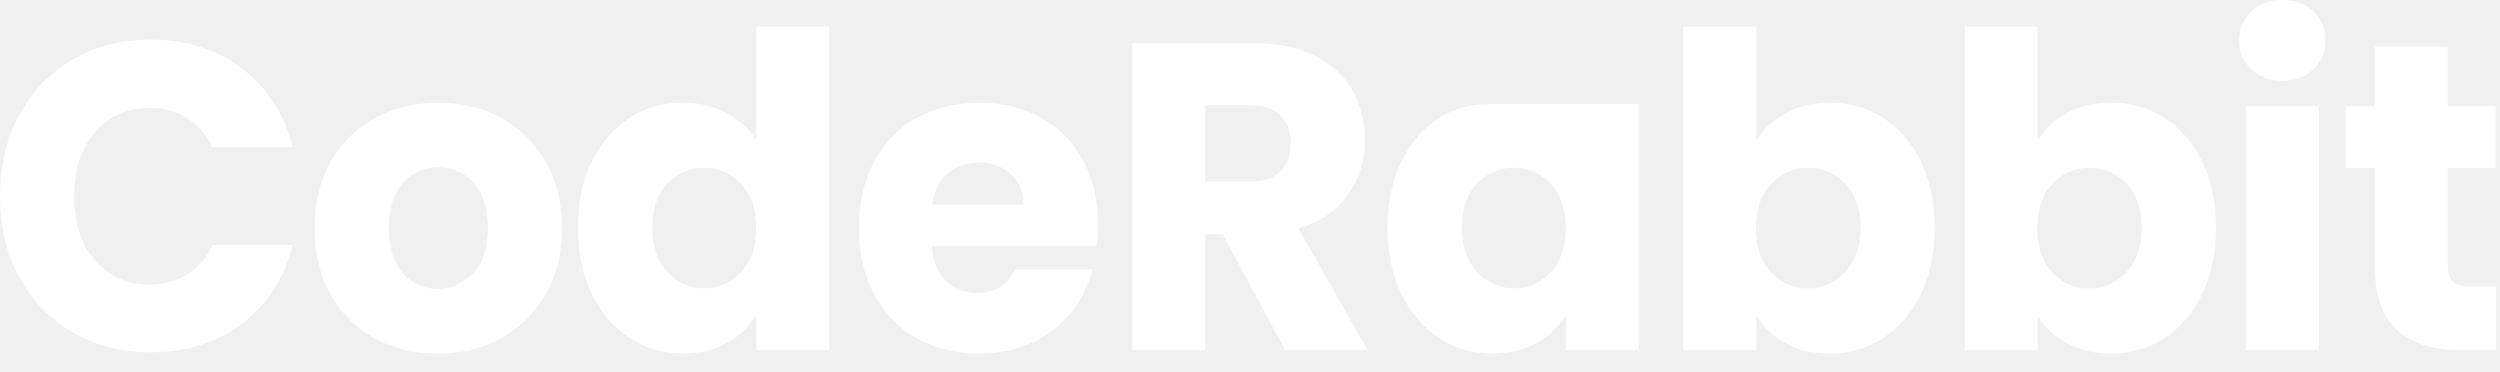
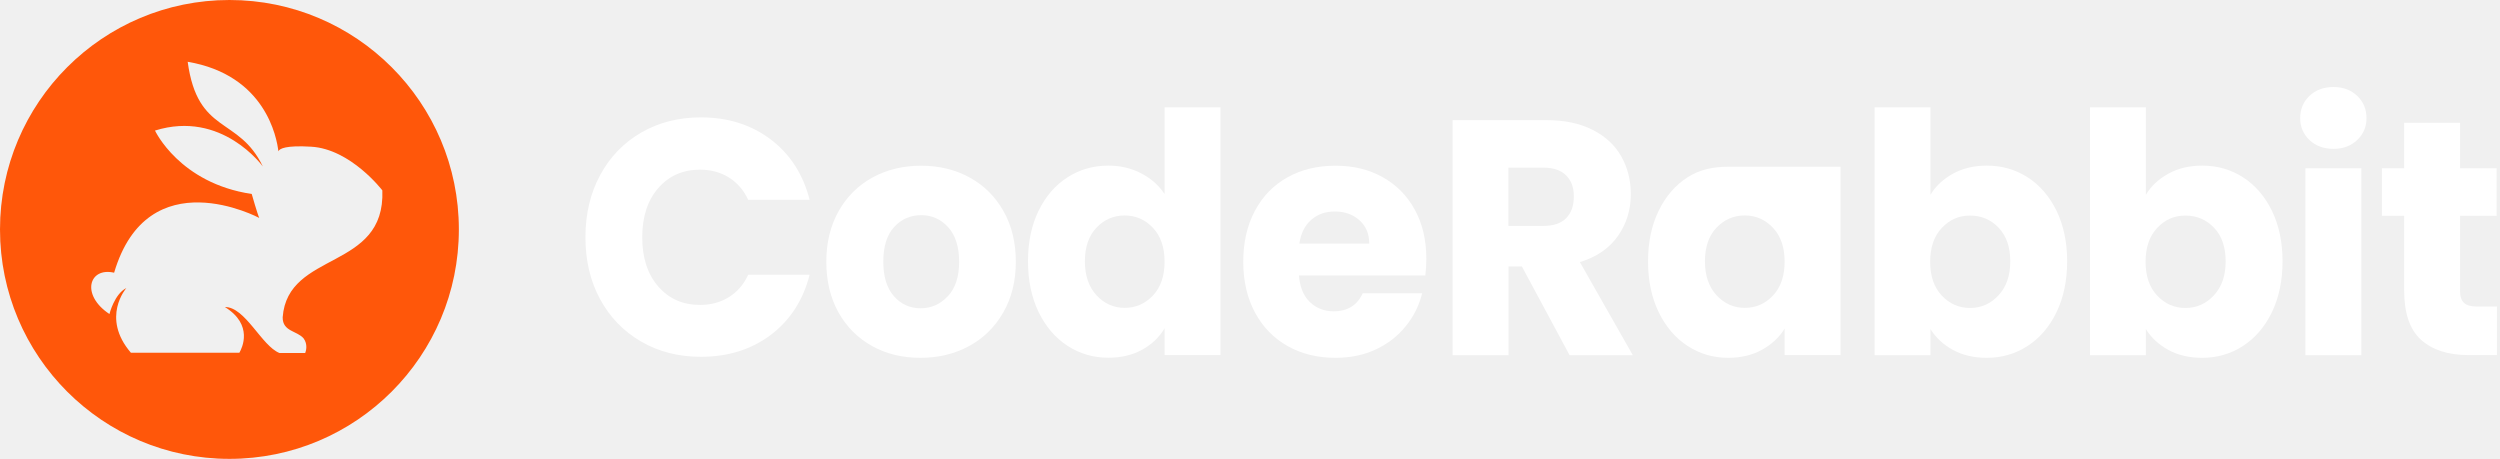
- <svg xmlns="http://www.w3.org/2000/svg" width="121" height="18" viewBox="0 0 121 18" fill="none">
-   <path d="M0.927 5.57C1.547 4.421 2.412 3.523 3.52 2.881C4.629 2.239 5.888 1.918 7.292 1.918C9.014 1.918 10.486 2.387 11.714 3.317C12.942 4.248 13.756 5.518 14.169 7.129H10.286C9.998 6.507 9.584 6.038 9.058 5.711C8.526 5.384 7.924 5.223 7.247 5.223C6.158 5.223 5.281 5.608 4.604 6.385C3.928 7.161 3.589 8.201 3.589 9.497C3.589 10.793 3.928 11.833 4.604 12.609C5.281 13.386 6.158 13.771 7.247 13.771C7.924 13.771 8.526 13.61 9.058 13.283C9.59 12.956 9.998 12.487 10.286 11.865H14.169C13.756 13.475 12.935 14.74 11.714 15.664C10.486 16.588 9.014 17.05 7.292 17.05C5.888 17.05 4.629 16.729 3.52 16.087C2.412 15.445 1.547 14.553 0.927 13.411C0.307 12.269 0 10.966 0 9.497C0 8.027 0.307 6.718 0.927 5.57Z" fill="white" />
-   <path d="M18.129 16.376C17.227 15.882 16.519 15.176 15.999 14.258C15.486 13.341 15.223 12.269 15.223 11.044C15.223 9.818 15.486 8.759 16.006 7.835C16.532 6.911 17.246 6.205 18.154 5.711C19.063 5.217 20.084 4.973 21.211 4.973C22.339 4.973 23.36 5.217 24.268 5.711C25.176 6.205 25.891 6.911 26.417 7.835C26.943 8.759 27.2 9.831 27.2 11.044C27.2 12.256 26.937 13.328 26.404 14.252C25.872 15.176 25.151 15.882 24.237 16.376C23.322 16.87 22.301 17.114 21.167 17.114C20.034 17.114 19.025 16.87 18.123 16.376H18.129ZM22.902 13.225C23.379 12.718 23.617 11.993 23.617 11.044C23.617 10.094 23.385 9.375 22.928 8.862C22.464 8.355 21.9 8.098 21.224 8.098C20.547 8.098 19.965 8.348 19.507 8.849C19.05 9.35 18.825 10.081 18.825 11.037C18.825 11.993 19.05 12.712 19.495 13.219C19.94 13.726 20.503 13.983 21.18 13.983C21.856 13.983 22.433 13.726 22.902 13.219V13.225Z" fill="white" />
-   <path d="M28.639 7.823C29.084 6.905 29.698 6.199 30.468 5.705C31.239 5.211 32.097 4.967 33.049 4.967C33.807 4.967 34.496 5.127 35.123 5.455C35.749 5.782 36.244 6.218 36.601 6.764V1.284H40.134V16.941H36.601V15.247C36.269 15.812 35.799 16.261 35.185 16.601C34.571 16.941 33.857 17.108 33.049 17.108C32.097 17.108 31.239 16.858 30.468 16.357C29.698 15.857 29.09 15.144 28.639 14.22C28.195 13.296 27.969 12.231 27.969 11.012C27.969 9.793 28.195 8.734 28.639 7.816V7.823ZM35.868 8.901C35.379 8.381 34.784 8.118 34.083 8.118C33.381 8.118 32.786 8.374 32.297 8.888C31.809 9.401 31.564 10.113 31.564 11.012C31.564 11.91 31.809 12.629 32.297 13.162C32.786 13.688 33.381 13.957 34.083 13.957C34.784 13.957 35.379 13.694 35.868 13.174C36.357 12.655 36.601 11.942 36.601 11.037C36.601 10.133 36.357 9.42 35.868 8.901Z" fill="white" />
-   <path d="M53.088 11.91H45.094C45.151 12.641 45.383 13.206 45.784 13.591C46.191 13.976 46.692 14.175 47.281 14.175C48.164 14.175 48.778 13.796 49.123 13.033H52.881C52.687 13.809 52.342 14.509 51.835 15.125C51.334 15.747 50.701 16.235 49.943 16.588C49.185 16.941 48.34 17.114 47.4 17.114C46.272 17.114 45.264 16.87 44.387 16.376C43.504 15.882 42.814 15.176 42.319 14.258C41.825 13.341 41.574 12.269 41.574 11.044C41.574 9.818 41.819 8.746 42.307 7.829C42.796 6.911 43.478 6.205 44.362 5.711C45.245 5.217 46.254 4.973 47.4 4.973C48.546 4.973 49.505 5.211 50.375 5.692C51.24 6.173 51.922 6.853 52.411 7.745C52.9 8.631 53.144 9.67 53.144 10.857C53.144 11.198 53.125 11.55 53.081 11.916L53.088 11.91ZM49.536 9.901C49.536 9.279 49.329 8.785 48.916 8.419C48.502 8.053 47.989 7.867 47.369 7.867C46.748 7.867 46.279 8.04 45.871 8.393C45.464 8.746 45.214 9.247 45.12 9.895H49.542L49.536 9.901Z" fill="white" />
-   <path d="M62.197 16.947L59.183 11.339H58.338V16.947H54.805V2.092H60.731C61.877 2.092 62.848 2.297 63.656 2.708C64.464 3.118 65.066 3.677 65.467 4.389C65.868 5.101 66.068 5.897 66.068 6.77C66.068 7.758 65.799 8.637 65.253 9.414C64.709 10.19 63.907 10.742 62.848 11.063L66.193 16.947H62.203H62.197ZM58.332 8.778H60.524C61.169 8.778 61.658 8.618 61.977 8.291C62.303 7.963 62.466 7.508 62.466 6.917C62.466 6.327 62.303 5.91 61.977 5.583C61.651 5.255 61.169 5.095 60.524 5.095H58.332V8.778Z" fill="white" />
-   <path d="M67.827 7.822C68.271 6.904 68.885 6.199 69.656 5.704C70.426 5.21 71.291 5.037 72.236 5.037H79.321V16.941H75.788V15.272C75.444 15.824 74.968 16.267 74.354 16.607C73.74 16.947 73.026 17.114 72.218 17.114C71.278 17.114 70.426 16.864 69.656 16.363C68.885 15.863 68.278 15.15 67.827 14.226C67.382 13.302 67.156 12.237 67.156 11.018C67.156 9.799 67.382 8.74 67.827 7.822ZM75.056 8.9C74.567 8.38 73.972 8.117 73.27 8.117C72.569 8.117 71.974 8.374 71.485 8.887C70.996 9.401 70.752 10.113 70.752 11.011C70.752 11.91 70.996 12.628 71.485 13.161C71.974 13.687 72.569 13.957 73.27 13.957C73.972 13.957 74.567 13.694 75.056 13.174C75.544 12.654 75.788 11.942 75.788 11.037C75.788 10.132 75.544 9.42 75.056 8.9Z" fill="white" />
-   <path d="M86.434 5.474C87.054 5.134 87.762 4.967 88.564 4.967C89.516 4.967 90.374 5.211 91.145 5.705C91.915 6.199 92.523 6.905 92.974 7.823C93.418 8.74 93.644 9.805 93.644 11.018C93.644 12.231 93.418 13.303 92.974 14.227C92.529 15.151 91.915 15.863 91.145 16.364C90.374 16.864 89.516 17.114 88.564 17.114C87.749 17.114 87.042 16.948 86.434 16.62C85.826 16.287 85.35 15.85 85.006 15.298V16.948H81.473V1.284H85.006V6.809C85.338 6.257 85.814 5.814 86.434 5.474ZM89.315 8.894C88.827 8.381 88.225 8.124 87.505 8.124C86.785 8.124 86.209 8.387 85.72 8.907C85.231 9.427 84.987 10.139 84.987 11.044C84.987 11.949 85.231 12.661 85.72 13.181C86.209 13.7 86.803 13.964 87.505 13.964C88.207 13.964 88.808 13.7 89.303 13.168C89.798 12.642 90.049 11.923 90.049 11.018C90.049 10.113 89.804 9.408 89.315 8.894Z" fill="white" />
-   <path d="M100.047 5.474C100.667 5.134 101.375 4.967 102.177 4.967C103.129 4.967 103.987 5.211 104.758 5.705C105.528 6.199 106.136 6.905 106.587 7.823C107.031 8.74 107.257 9.805 107.257 11.018C107.257 12.231 107.031 13.303 106.587 14.227C106.142 15.151 105.528 15.863 104.758 16.364C103.987 16.864 103.129 17.114 102.177 17.114C101.362 17.114 100.655 16.948 100.047 16.62C99.439 16.287 98.963 15.85 98.619 15.298V16.948H95.086V1.284H98.619V6.809C98.951 6.257 99.427 5.814 100.047 5.474ZM102.929 8.894C102.44 8.381 101.838 8.124 101.118 8.124C100.398 8.124 99.822 8.387 99.333 8.907C98.844 9.427 98.6 10.139 98.6 11.044C98.6 11.949 98.844 12.661 99.333 13.181C99.822 13.7 100.417 13.964 101.118 13.964C101.82 13.964 102.421 13.7 102.916 13.168C103.411 12.642 103.661 11.923 103.661 11.018C103.661 10.113 103.417 9.408 102.929 8.894Z" fill="white" />
-   <path d="M108.96 3.35C108.565 2.977 108.371 2.515 108.371 1.964C108.371 1.412 108.565 0.93 108.96 0.558C109.355 0.186 109.855 0 110.476 0C111.096 0 111.578 0.186 111.973 0.558C112.367 0.93 112.562 1.399 112.562 1.964C112.562 2.528 112.367 2.977 111.973 3.35C111.578 3.722 111.083 3.908 110.476 3.908C109.868 3.908 109.348 3.722 108.96 3.35ZM112.236 5.14V16.947H108.703V5.134H112.236V5.14Z" fill="white" />
-   <path d="M120.806 13.873V16.941H119.008C117.73 16.941 116.728 16.62 116.013 15.978C115.299 15.337 114.942 14.291 114.942 12.834V8.137H113.539V5.134H114.942V2.259H118.475V5.134H120.787V8.137H118.475V12.879C118.475 13.232 118.557 13.489 118.726 13.643C118.889 13.796 119.164 13.873 119.553 13.873H120.812H120.806Z" fill="white" />
+ <svg xmlns="http://www.w3.org/2000/svg" width="158" height="29" viewBox="0 0 158 29" fill="none">
+   <g transform="scale(0.145)">
+     <path d="M100 0C155.229 0 200 44.772 200 100C200 155.229 155.229 200 100 200C44.772 200 0 155.228 0 100C1.61086e-06 44.772 44.772 0 100 0ZM81.806 26.926C86.137 58.878 104.026 50.553 114.561 72.576C114.534 72.539 96.761 47.785 67.557 56.908C67.557 56.908 78.209 79.859 109.718 84.548C109.718 84.548 112.243 93.43 113.004 94.993C112.907 94.941 64.463 69.073 49.743 118.866C38.778 116.318 35.1 128.533 47.703 136.878C47.703 136.878 49.848 128.139 55.07 125.545C55.07 125.545 43.864 138.371 57.041 153.73H104.339C105.482 151.788 110.54 141.566 98.03 133.829C106.861 133.7 114.048 150.793 121.781 153.849H133.029C133.41 152.9 134.205 150.057 132.337 147.5C129.456 144.11 123.15 144.569 123.206 138.299C125.384 109.131 168.003 118.088 166.648 82.984H166.65C166.65 82.984 152.918 64.974 135.658 63.943C124.521 63.269 121.823 64.796 121.339 65.933C120.648 60.036 115.736 32.716 81.806 26.926Z" fill="#FF570A" />
+   </g>
+   <g transform="translate(37 5.5)">
+     <path d="M0.927 5.57C1.547 4.421 2.412 3.523 3.52 2.881C4.629 2.239 5.888 1.918 7.292 1.918C9.014 1.918 10.486 2.387 11.714 3.317C12.942 4.248 13.756 5.518 14.169 7.129H10.286C9.998 6.507 9.584 6.038 9.058 5.711C8.526 5.384 7.924 5.223 7.247 5.223C6.158 5.223 5.281 5.608 4.604 6.385C3.928 7.161 3.589 8.201 3.589 9.497C3.589 10.793 3.928 11.833 4.604 12.609C5.281 13.386 6.158 13.771 7.247 13.771C7.924 13.771 8.526 13.61 9.058 13.283C9.59 12.956 9.998 12.487 10.286 11.865H14.169C13.756 13.475 12.935 14.74 11.714 15.664C10.486 16.588 9.014 17.05 7.292 17.05C5.888 17.05 4.629 16.729 3.52 16.087C2.412 15.445 1.547 14.553 0.927 13.411C0.307 12.269 0 10.966 0 9.497C0 8.027 0.307 6.718 0.927 5.57Z" fill="white" />
+     <path d="M18.129 16.376C17.227 15.882 16.519 15.176 15.999 14.258C15.486 13.341 15.223 12.269 15.223 11.044C15.223 9.818 15.486 8.759 16.006 7.835C16.532 6.911 17.246 6.205 18.154 5.711C19.063 5.217 20.084 4.973 21.211 4.973C22.339 4.973 23.36 5.217 24.268 5.711C25.176 6.205 25.891 6.911 26.417 7.835C26.943 8.759 27.2 9.831 27.2 11.044C27.2 12.256 26.937 13.328 26.404 14.252C25.872 15.176 25.151 15.882 24.237 16.376C23.322 16.87 22.301 17.114 21.167 17.114C20.034 17.114 19.025 16.87 18.123 16.376H18.129ZM22.902 13.225C23.379 12.718 23.617 11.993 23.617 11.044C23.617 10.094 23.385 9.375 22.928 8.862C22.464 8.355 21.9 8.098 21.224 8.098C20.547 8.098 19.965 8.348 19.507 8.849C19.05 9.35 18.825 10.081 18.825 11.037C18.825 11.993 19.05 12.712 19.495 13.219C19.94 13.726 20.503 13.983 21.18 13.983C21.856 13.983 22.433 13.726 22.902 13.219V13.225Z" fill="white" />
+     <path d="M28.639 7.823C29.084 6.905 29.698 6.199 30.468 5.705C31.239 5.211 32.097 4.967 33.049 4.967C33.807 4.967 34.496 5.127 35.123 5.455C35.749 5.782 36.244 6.218 36.601 6.764V1.284H40.134V16.941H36.601V15.247C36.269 15.812 35.799 16.261 35.185 16.601C34.571 16.941 33.857 17.108 33.049 17.108C32.097 17.108 31.239 16.858 30.468 16.357C29.698 15.857 29.09 15.144 28.639 14.22C28.195 13.296 27.969 12.231 27.969 11.012C27.969 9.793 28.195 8.734 28.639 7.816V7.823ZM35.868 8.901C35.379 8.381 34.784 8.118 34.083 8.118C33.381 8.118 32.786 8.374 32.297 8.888C31.809 9.401 31.564 10.113 31.564 11.012C31.564 11.91 31.809 12.629 32.297 13.162C32.786 13.688 33.381 13.957 34.083 13.957C34.784 13.957 35.379 13.694 35.868 13.174C36.357 12.655 36.601 11.942 36.601 11.037C36.601 10.133 36.357 9.42 35.868 8.901Z" fill="white" />
+     <path d="M53.088 11.91H45.094C45.151 12.641 45.383 13.206 45.784 13.591C46.191 13.976 46.692 14.175 47.281 14.175C48.164 14.175 48.778 13.796 49.123 13.033H52.881C52.687 13.809 52.342 14.509 51.835 15.125C51.334 15.747 50.701 16.235 49.943 16.588C49.185 16.941 48.34 17.114 47.4 17.114C46.272 17.114 45.264 16.87 44.387 16.376C43.504 15.882 42.814 15.176 42.319 14.258C41.825 13.341 41.574 12.269 41.574 11.044C41.574 9.818 41.819 8.746 42.307 7.829C42.796 6.911 43.478 6.205 44.362 5.711C45.245 5.217 46.254 4.973 47.4 4.973C48.546 4.973 49.505 5.211 50.375 5.692C51.24 6.173 51.922 6.853 52.411 7.745C52.9 8.631 53.144 9.67 53.144 10.857C53.144 11.198 53.125 11.55 53.081 11.916L53.088 11.91ZM49.536 9.901C49.536 9.279 49.329 8.785 48.916 8.419C48.502 8.053 47.989 7.867 47.369 7.867C46.748 7.867 46.279 8.04 45.871 8.393C45.464 8.746 45.214 9.247 45.12 9.895H49.542L49.536 9.901Z" fill="white" />
+     <path d="M62.197 16.947L59.183 11.339H58.338V16.947H54.805V2.092H60.731C61.877 2.092 62.848 2.297 63.656 2.708C64.464 3.118 65.066 3.677 65.467 4.389C65.868 5.101 66.068 5.897 66.068 6.77C66.068 7.758 65.799 8.637 65.253 9.414C64.709 10.19 63.907 10.742 62.848 11.063L66.193 16.947H62.203H62.197ZM58.332 8.778H60.524C61.169 8.778 61.658 8.618 61.977 8.291C62.303 7.963 62.466 7.508 62.466 6.917C62.466 6.327 62.303 5.91 61.977 5.583C61.651 5.255 61.169 5.095 60.524 5.095H58.332V8.778Z" fill="white" />
+     <path d="M67.827 7.822C68.271 6.904 68.885 6.199 69.656 5.704C70.426 5.21 71.291 5.037 72.236 5.037H79.321V16.941H75.788V15.272C75.444 15.824 74.968 16.267 74.354 16.607C73.74 16.947 73.026 17.114 72.218 17.114C71.278 17.114 70.426 16.864 69.656 16.363C68.885 15.863 68.278 15.15 67.827 14.226C67.382 13.302 67.156 12.237 67.156 11.018C67.156 9.799 67.382 8.74 67.827 7.822ZM75.056 8.9C74.567 8.38 73.972 8.117 73.27 8.117C72.569 8.117 71.974 8.374 71.485 8.887C70.996 9.401 70.752 10.113 70.752 11.011C70.752 11.91 70.996 12.628 71.485 13.161C71.974 13.687 72.569 13.957 73.27 13.957C73.972 13.957 74.567 13.694 75.056 13.174C75.544 12.654 75.788 11.942 75.788 11.037C75.788 10.132 75.544 9.42 75.056 8.9Z" fill="white" />
+     <path d="M86.434 5.474C87.054 5.134 87.762 4.967 88.564 4.967C89.516 4.967 90.374 5.211 91.145 5.705C91.915 6.199 92.523 6.905 92.974 7.823C93.418 8.74 93.644 9.805 93.644 11.018C93.644 12.231 93.418 13.303 92.974 14.227C92.529 15.151 91.915 15.863 91.145 16.364C90.374 16.864 89.516 17.114 88.564 17.114C87.749 17.114 87.042 16.948 86.434 16.62C85.826 16.287 85.35 15.85 85.006 15.298V16.948H81.473V1.284H85.006V6.809C85.338 6.257 85.814 5.814 86.434 5.474ZM89.315 8.894C88.827 8.381 88.225 8.124 87.505 8.124C86.785 8.124 86.209 8.387 85.72 8.907C85.231 9.427 84.987 10.139 84.987 11.044C84.987 11.949 85.231 12.661 85.72 13.181C86.209 13.7 86.803 13.964 87.505 13.964C88.207 13.964 88.808 13.7 89.303 13.168C89.798 12.642 90.049 11.923 90.049 11.018C90.049 10.113 89.804 9.408 89.315 8.894Z" fill="white" />
+     <path d="M100.047 5.474C100.667 5.134 101.375 4.967 102.177 4.967C103.129 4.967 103.987 5.211 104.758 5.705C105.528 6.199 106.136 6.905 106.587 7.823C107.031 8.74 107.257 9.805 107.257 11.018C107.257 12.231 107.031 13.303 106.587 14.227C106.142 15.151 105.528 15.863 104.758 16.364C103.987 16.864 103.129 17.114 102.177 17.114C101.362 17.114 100.655 16.948 100.047 16.62C99.439 16.287 98.963 15.85 98.619 15.298V16.948H95.086V1.284H98.619V6.809C98.951 6.257 99.427 5.814 100.047 5.474ZM102.929 8.894C102.44 8.381 101.838 8.124 101.118 8.124C100.398 8.124 99.822 8.387 99.333 8.907C98.844 9.427 98.6 10.139 98.6 11.044C98.6 11.949 98.844 12.661 99.333 13.181C99.822 13.7 100.417 13.964 101.118 13.964C101.82 13.964 102.421 13.7 102.916 13.168C103.411 12.642 103.661 11.923 103.661 11.018C103.661 10.113 103.417 9.408 102.929 8.894Z" fill="white" />
+     <path d="M108.96 3.35C108.565 2.977 108.371 2.515 108.371 1.964C108.371 1.412 108.565 0.93 108.96 0.558C109.355 0.186 109.855 0 110.476 0C111.096 0 111.578 0.186 111.973 0.558C112.367 0.93 112.562 1.399 112.562 1.964C112.562 2.528 112.367 2.977 111.973 3.35C111.578 3.722 111.083 3.908 110.476 3.908C109.868 3.908 109.348 3.722 108.96 3.35ZM112.236 5.14V16.947H108.703V5.134H112.236V5.14Z" fill="white" />
+     <path d="M120.806 13.873V16.941H119.008C117.73 16.941 116.728 16.62 116.013 15.978C115.299 15.337 114.942 14.291 114.942 12.834V8.137H113.539V5.134H114.942V2.259H118.475V5.134H120.787V8.137H118.475V12.879C118.475 13.232 118.557 13.489 118.726 13.643C118.889 13.796 119.164 13.873 119.553 13.873H120.812H120.806Z" fill="white" />
+   </g>
</svg>
